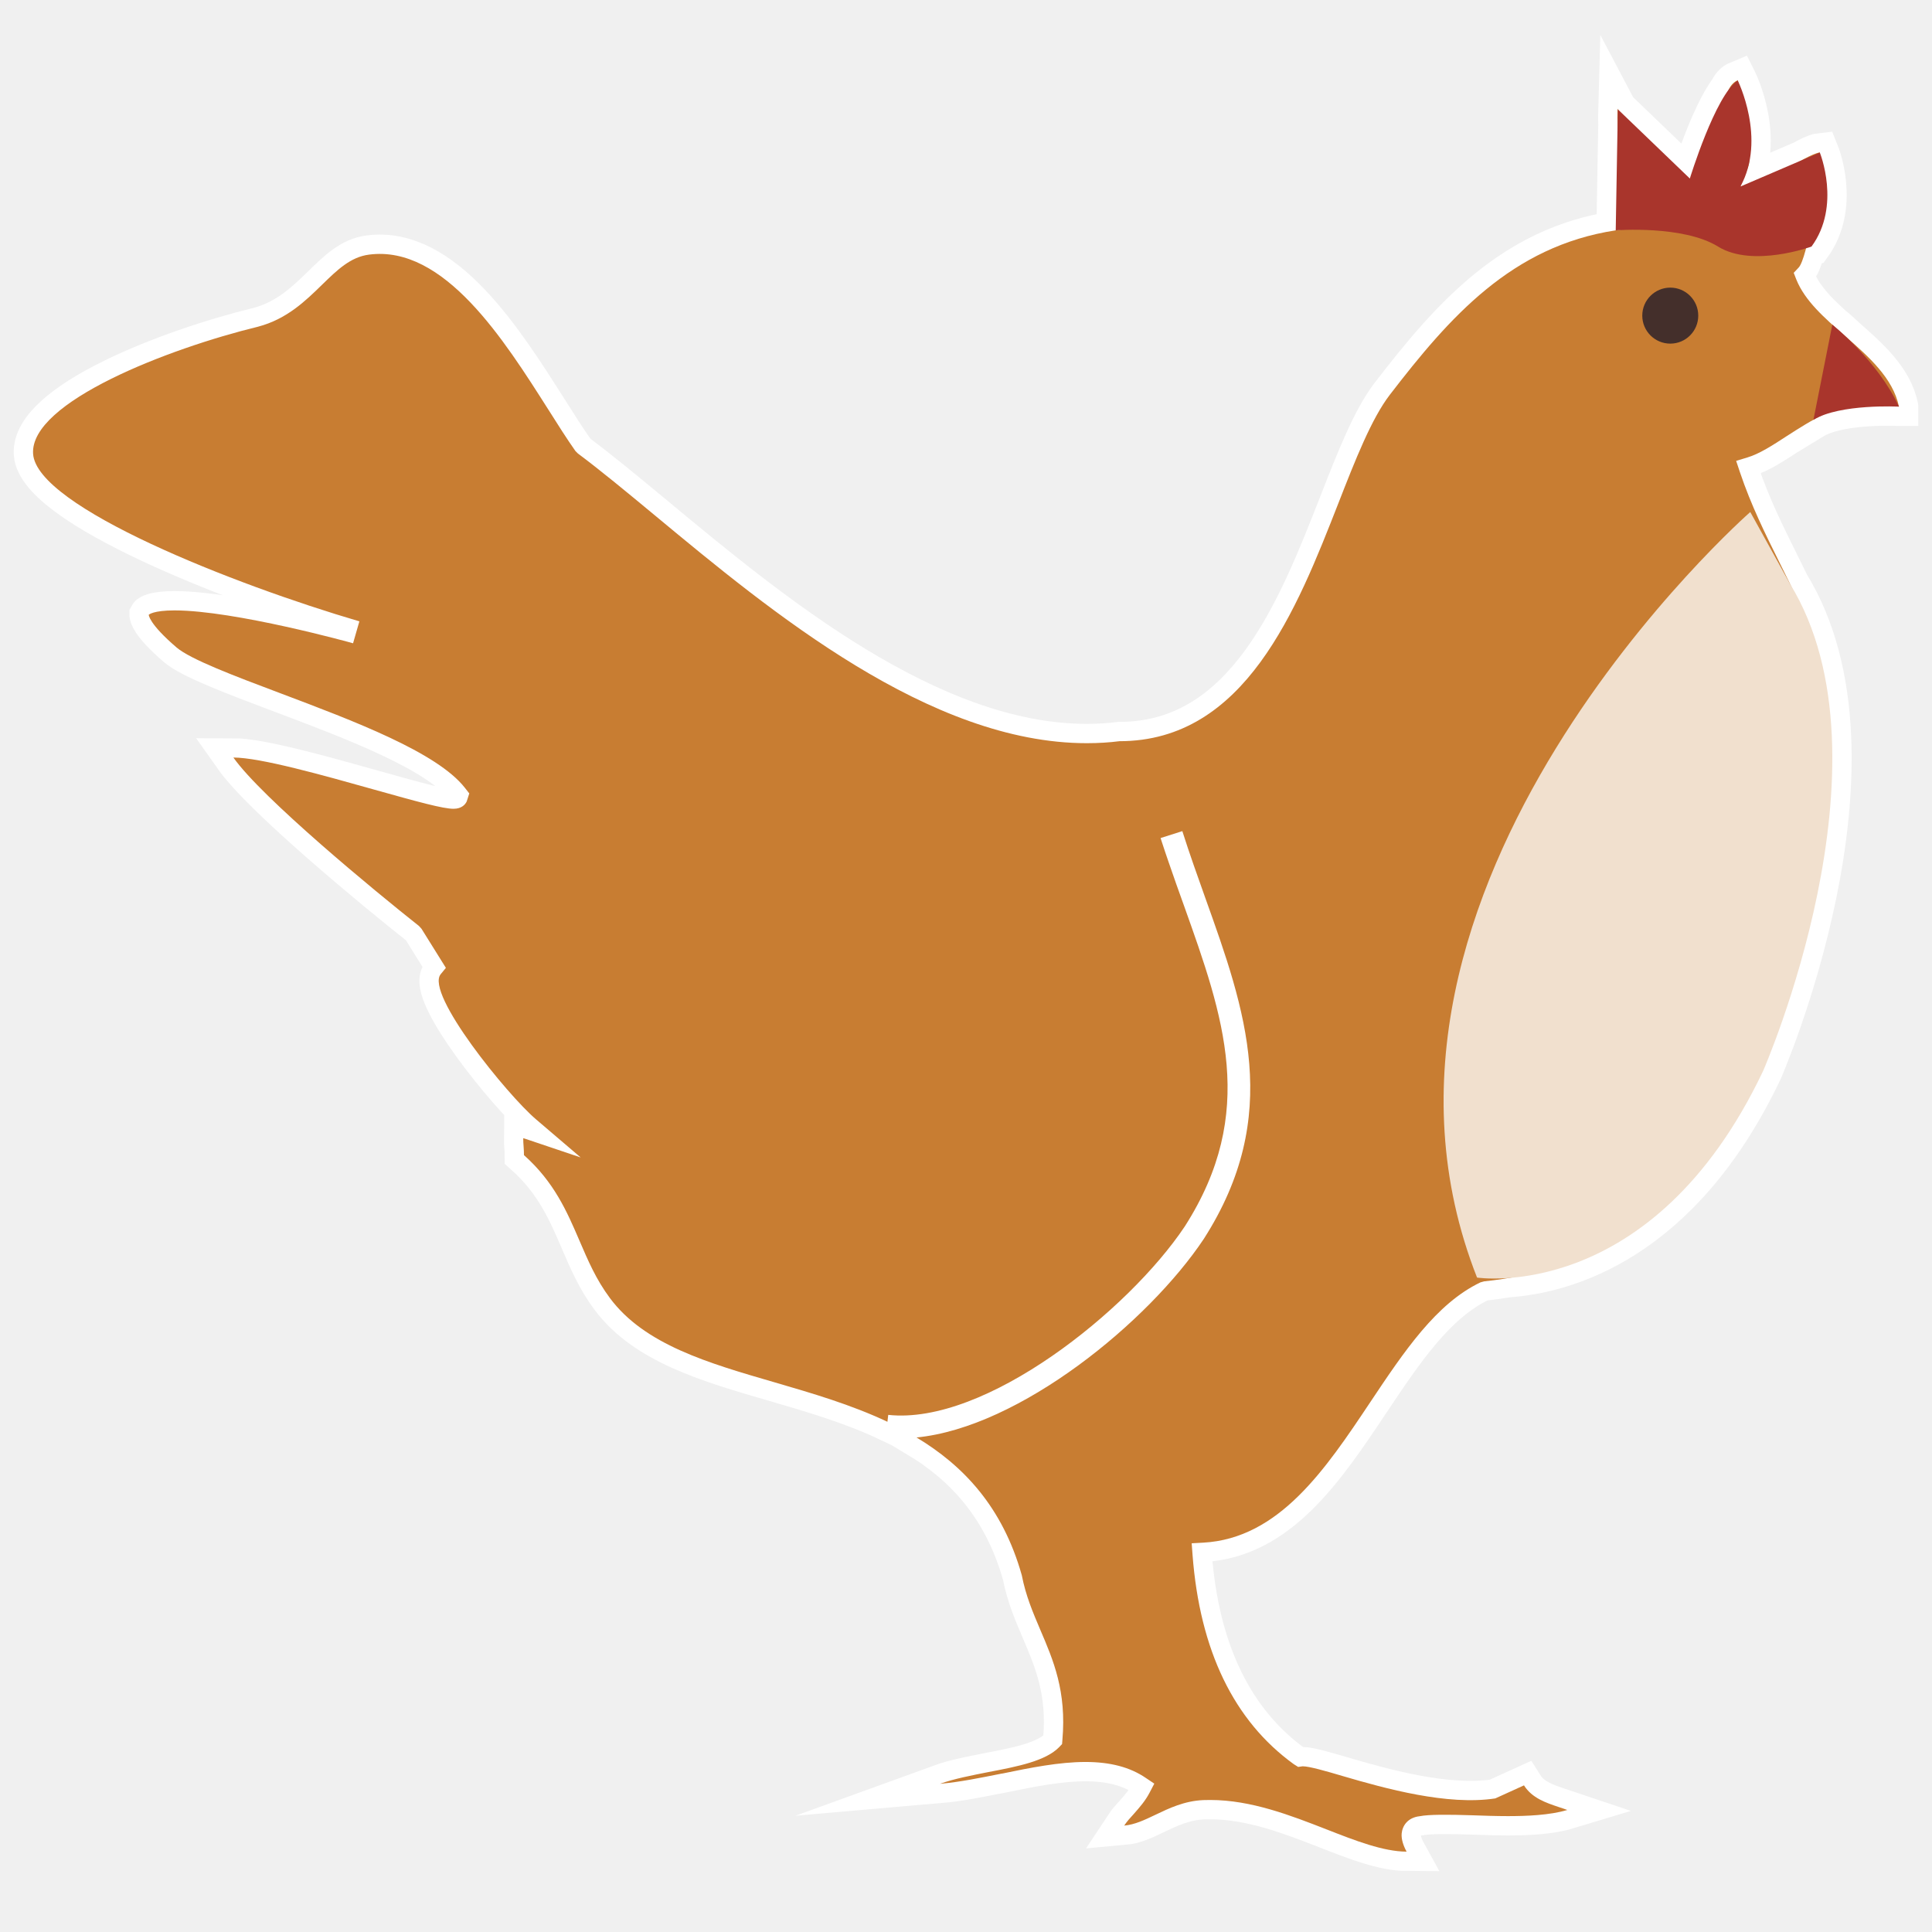
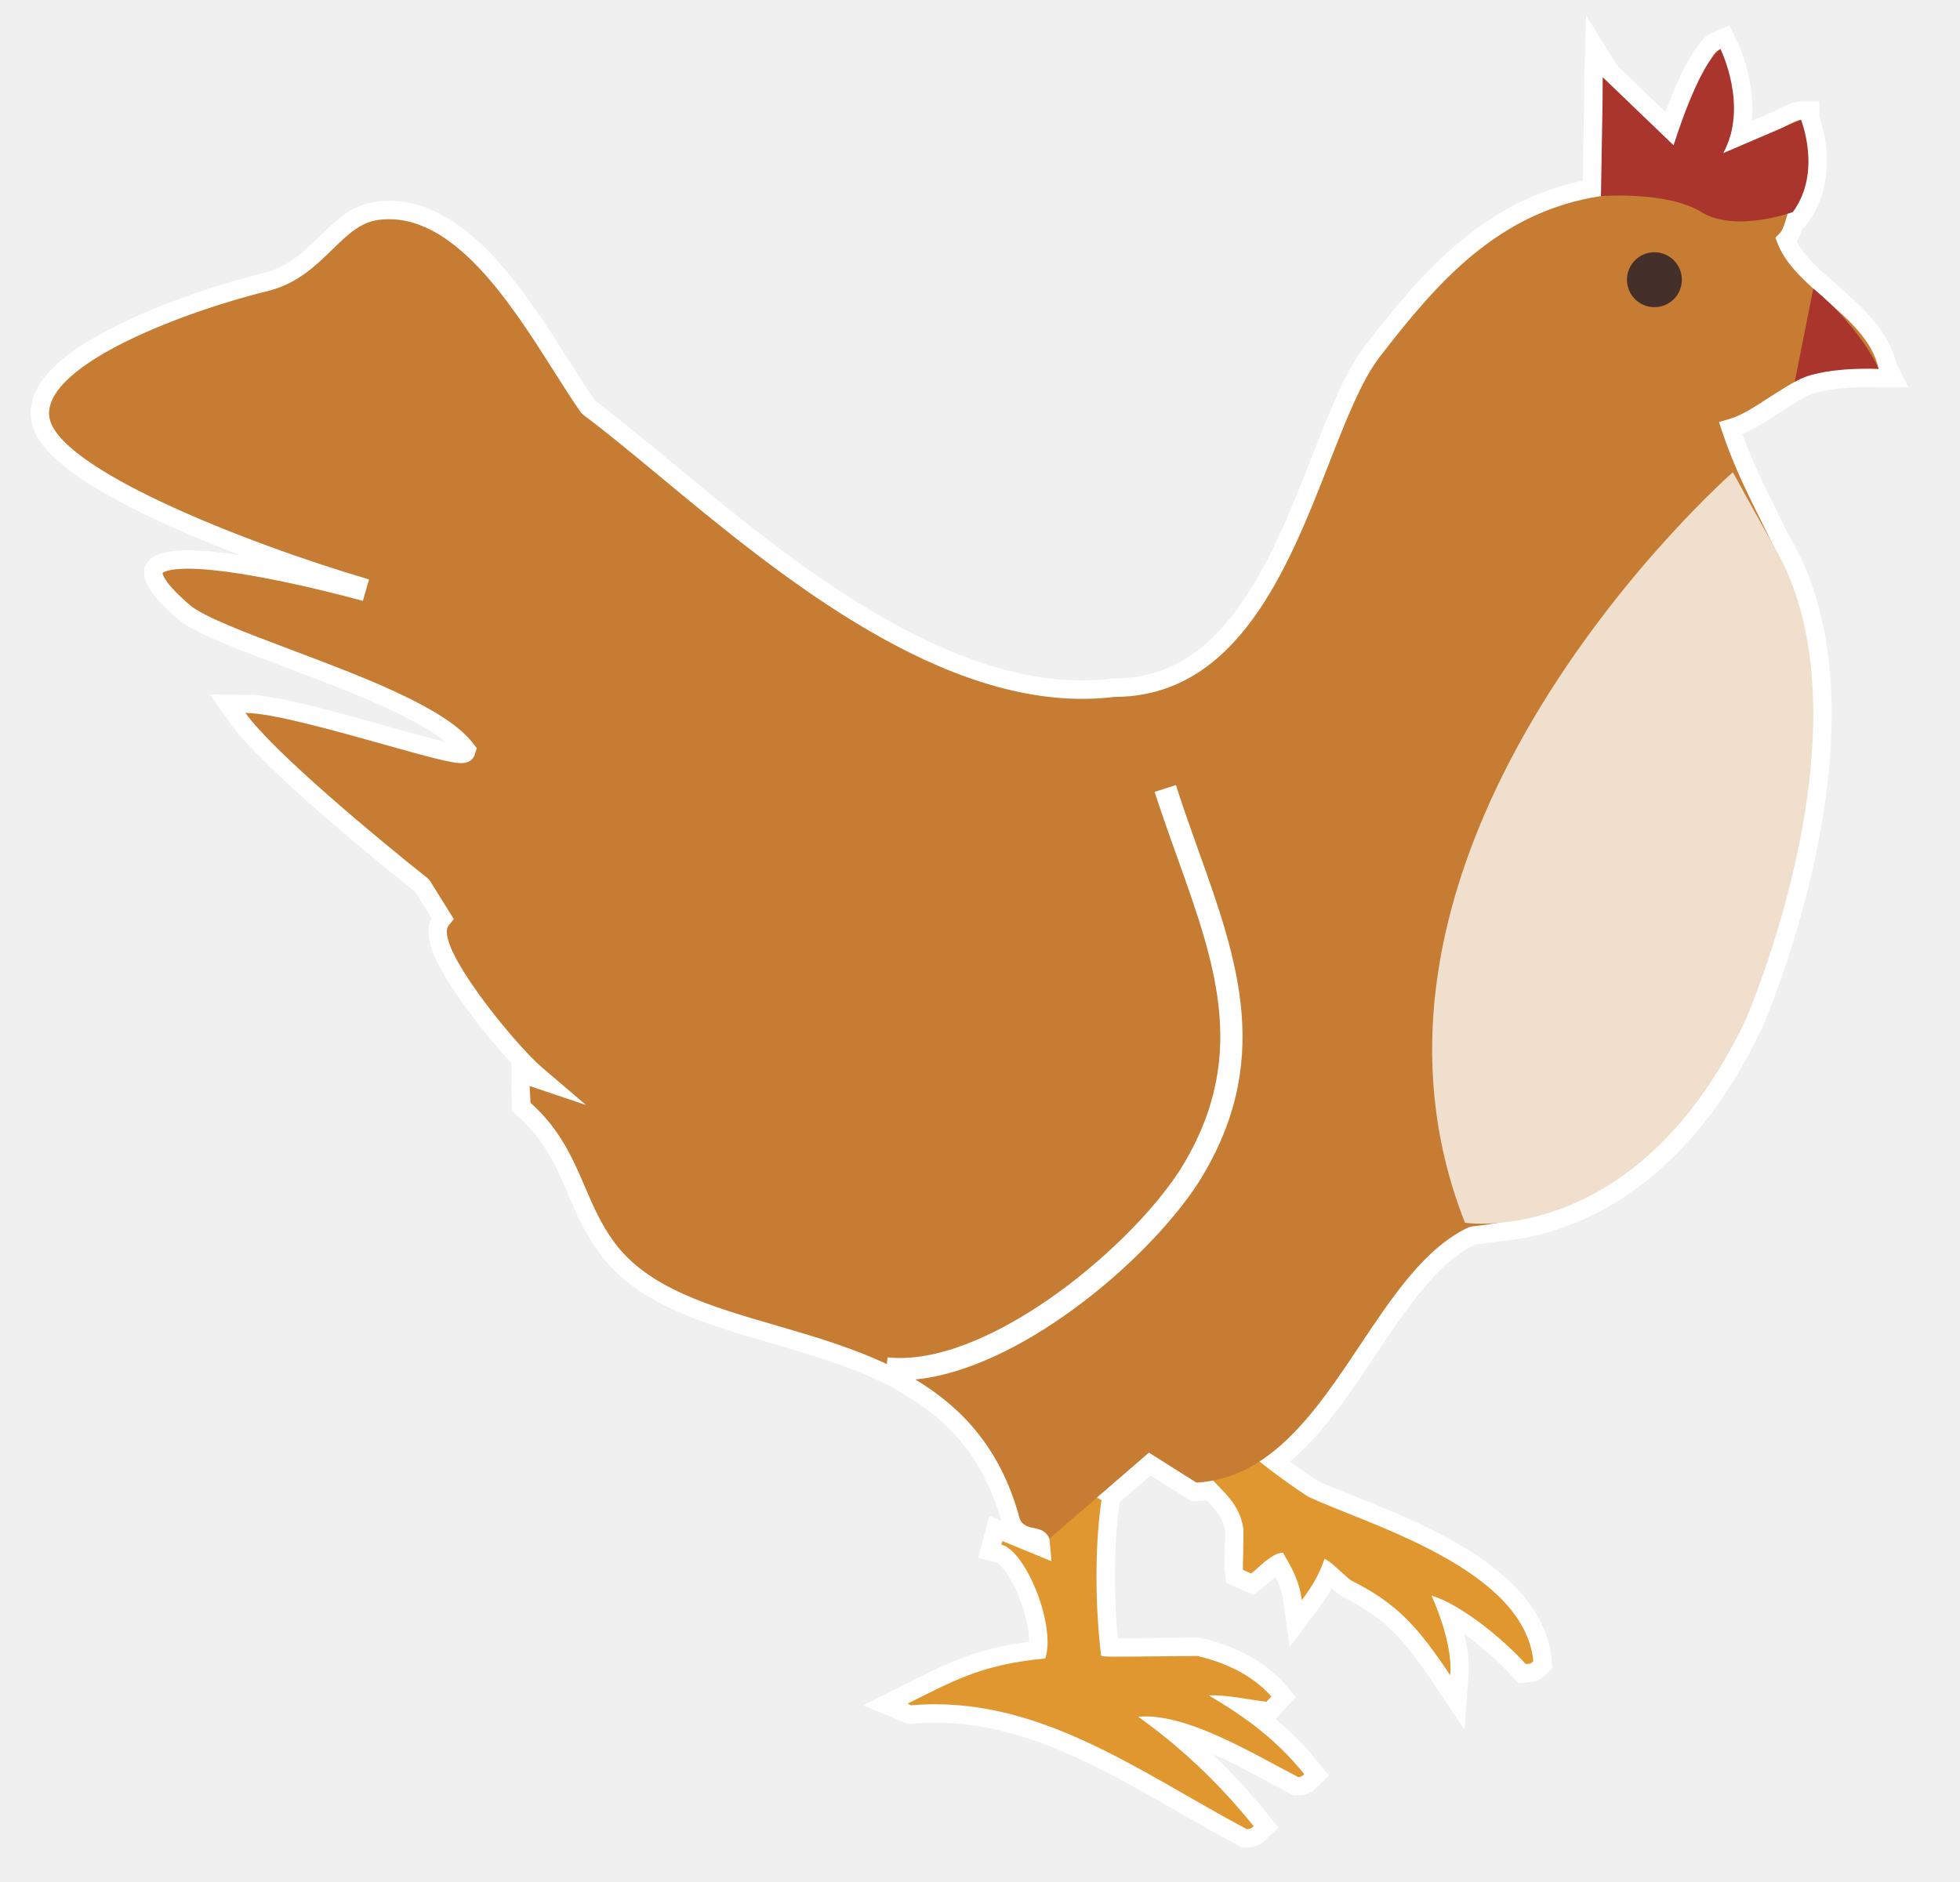
- <svg xmlns="http://www.w3.org/2000/svg" version="1.1" id="Слой_1" x="0px" y="0px" width="350px" height="350px" viewBox="0 0 350 350" enable-background="new 0 0 350 350" xml:space="preserve">
-   <g>
-     <path fill="none" stroke="#FFFFFF" stroke-width="7" stroke-miterlimit="10" d="M344.014,73.669L344.014,73.669   c0-0.001,0-0.001-0.001-0.002c-1.05-5.049-5.264-8.859-9.473-12.547c-1.533-1.457-2.598-2.303-2.598-2.303v0.001   c-2.813-2.547-5.277-5.104-6.517-8.169l-0.478-1.224l0.907-0.967c0.413-0.447,0.873-1.724,1.328-3.467   c0.626-0.191,0.987-0.323,0.987-0.323c5.436-7.401,1.501-17.045,1.501-17.045l0,0c-0.717,0.08-1.944,0.675-3.22,1.381   l-11.162,4.789l0.003-0.007c4.735-8.586-0.424-19.087-0.492-19.224c-0.001-0.002-0.001-0.005-0.002-0.007   c-0.692,0.284-1.207,0.832-1.599,1.64c-3.585,4.774-7.06,16.127-7.066,16.144h-0.001L293.09,19.805   c-0.001-0.001-0.001-0.002-0.002-0.003c-0.023-0.033-0.04-0.086-0.059-0.122c-0.025,0.85-0.021,1.861,0.008,2.992l-0.333,19.054   c0,0,0.003,0,0.004,0h-0.002c-18.853,2.873-30.116,15.742-40.931,29.8c-3.324,4.334-6.24,11.772-9.321,19.654   c-7.517,19.195-16.877,43.095-39.658,43.095c-1.758,0.231-3.829,0.36-5.914,0.36c-28.471,0-57.192-23.8-78.155-41.195   c-5.099-4.222-9.911-8.213-14.044-11.293l-0.449-0.452c-1.501-2.134-3.15-4.72-4.911-7.517   C91.377,61.681,80.49,44.345,66.858,46.126c-3.371,0.432-5.759,2.77-8.529,5.469c-2.979,2.909-6.359,6.217-11.607,7.596   C30.623,63.109,5.378,72.829,5.996,82.219c0.64,9.638,36.59,23.734,59.108,30.344l-1.144,3.975   c-0.208-0.076-21.439-5.957-32.339-5.957c-3.866,0-4.651,0.759-4.674,0.801c0,0-0.01,1.583,5.046,5.917   c2.527,2.15,10.399,5.132,18.741,8.269c13.348,5.033,28.451,10.719,33.484,17.151l0.798,1.019l-0.468,1.454   c-0.231,0.492-0.858,1.326-2.388,1.326c-1.923,0-6.481-1.263-14.37-3.473c-9.202-2.586-20.65-5.811-25.509-5.811   c5.152,7.312,25.723,24.278,33.609,30.505l0.471,0.518l4.417,7.081l-0.94,1.145c-2.869,3.516,12.138,21.933,17.234,26.267   l8.12,6.933l-10.116-3.407c-0.122-0.036-0.201-0.056-0.287-0.082c-0.007,0.462,0.03,1.101,0.069,1.547   c0.04,0.518,0.063,1.026,0.063,1.521c5.495,4.891,7.803,10.264,10.04,15.462c1.56,3.625,3.015,7.061,5.535,10.439   c6.267,8.424,17.751,11.755,29.895,15.278c6.748,1.969,13.82,4.03,20.374,7.127l0.148-1.25   c17.616,1.903,43.557-18.919,53.712-34.124c13.236-20.687,7.039-38.022-0.125-58.099c-0.93-2.582-1.87-5.211-2.78-7.876   c-0.419-1.22-0.844-2.457-1.247-3.707c-0.072-0.227-0.145-0.462-0.221-0.692l3.938-1.253c1.329,4.175,2.771,8.199,4.179,12.151   c7.233,20.218,14.064,39.315-0.297,61.733c-9.97,14.964-33.289,34.127-52.033,35.961c8.486,5.096,15.587,12.593,19.067,24.955   c0.732,3.757,2.015,6.735,3.361,9.908c2.345,5.472,4.776,11.108,3.994,19.968l-0.056,0.709l-0.514,0.544   c-2.457,2.523-7.464,3.509-12.804,4.525c-2.919,0.581-6.254,1.21-8.8,2.134c3.575-0.31,7.411-1.105,11.155-1.847   c0.056,0,0.112-0.017,0.149-0.017c5.059-1.049,10.31-2.094,15.04-2.094c4.502,0,8.081,0.937,10.957,2.902l1.524,1.023l-0.851,1.633   c-0.798,1.53-1.831,2.681-2.827,3.816c-0.666,0.725-1.283,1.402-1.778,2.154c1.923-0.172,3.691-1.019,5.709-1.983   c2.428-1.161,5.191-2.49,8.628-2.638c0.422,0,0.857-0.02,1.27-0.02c7.414,0,14.641,2.827,21.02,5.314   c5.304,2.081,10.314,4.024,14.535,4.047c-0.607-1.105-0.983-2.296-0.89-3.301c0.125-1.339,1.042-2.873,3.268-3.12   c1.633-0.33,5.247-0.31,9.519-0.169c2.065,0.073,4.265,0.152,6.451,0.152c3.305,0,7.586-0.152,10.769-1.115   c-0.501-0.168-1.026-0.37-1.573-0.534c-2.246-0.759-4.819-1.6-6.28-3.922l-5.192,2.362c-8.681,1.336-19.954-1.794-27.557-4.024   c-3.16-0.933-6.148-1.794-7.342-1.794l-0.818,0.116l-0.798-0.502c-10.861-7.86-17.019-20.627-18.335-37.92l-0.155-2.094   l2.081-0.112c13.777-0.759,22.171-13.315,30.271-25.453c6.144-9.205,11.943-17.87,19.961-21.702l0.68-0.188   c1.463-0.15,2.89-0.359,4.302-0.595c10.001-0.692,31.289-6.086,46.211-37.485c0,0,24.625-56.084,4.891-88.268l-0.007-0.012   c-0.641-1.327-1.299-2.649-1.961-3.98c-2.487-5.023-5.079-10.205-7.118-16.27l-0.673-2.022l2.032-0.62   c2.17-0.64,4.584-2.213,7.121-3.862c1.541-0.99,3.152-2.027,4.846-2.961l-0.001,0.004c0.08-0.049,0.166-0.094,0.249-0.141   c0.142-0.077,0.284-0.152,0.427-0.227c5.041-2.513,14.625-2.027,14.809-2.017c0.003,0.001,0.006,0.002,0.009,0.002   C344.015,73.67,344.015,73.67,344.014,73.669z" />
-     <g>
-       <path fill="#442F2B" d="M311.224,55.862c0,4.004-3.242,7.25-7.246,7.25c-4.001,0-7.246-3.245-7.246-7.25    c0-4.001,3.245-7.246,7.246-7.246C307.982,48.616,311.224,51.861,311.224,55.862z" />
-       <g>
-         <g>
-           <path fill="#C87D32" d="M270.89,325.798c-8.681,1.336-19.954-1.794-27.557-4.024c-3.16-0.933-6.148-1.794-7.342-1.794      l-0.818,0.116l-0.798-0.502c-10.861-7.86-17.019-20.627-18.335-37.92l-0.155-2.094l2.081-0.112      c13.777-0.759,22.171-13.315,30.271-25.453c6.144-9.205,11.943-17.87,19.961-21.702l0.68-0.188      c36.291-3.721,56.657-33.86,62.248-92.117c1.656-17.2-3.43-27.405-8.813-38.223c-2.487-5.023-5.079-10.205-7.118-16.27      l-0.673-2.022l2.032-0.62c2.17-0.64,4.584-2.213,7.121-3.862c4.436-2.85,9.433-6.105,15.406-6.105      c1.662,0,3.292,0.254,4.934,0.765c-1.079-5.198-5.512-9.084-9.842-12.873c-3.697-3.239-7.187-6.293-8.747-10.149l-0.478-1.224      l0.907-0.967c1.53-1.656,3.721-14.684,3.816-20.835c-1.267,0.142-4.126,1.88-6.042,3.031c-2.094,1.28-3.45,2.065-4.568,2.309      l-3.773,0.831l1.399-3.592c0.801-2.025-0.036-9.792-1.89-15.647c-2.075,0.851-2.583,4.02-2.82,9.716      c-0.138,3.651-0.251,6.54-1.975,8.012l-1.633,1.392l-1.059-1.359l-1.177,0.023c-3.318,0-7.794-1.422-13.045-12.537      c-0.023-0.033-0.04-0.086-0.059-0.122c-0.119,4.054,0.386,11.603,1.402,19.75l0.254,1.992l-1.979,0.304      c-18.853,2.873-30.116,15.742-40.931,29.8c-3.324,4.334-6.24,11.772-9.321,19.654c-7.517,19.195-16.877,43.095-39.658,43.095      c-1.758,0.231-3.829,0.36-5.914,0.36c-28.471,0-57.192-23.8-78.155-41.195c-5.099-4.222-9.911-8.213-14.044-11.293l-0.449-0.452      c-1.501-2.134-3.15-4.72-4.911-7.517C91.377,61.681,80.49,44.345,66.858,46.126c-3.371,0.432-5.759,2.77-8.529,5.469      c-2.979,2.909-6.359,6.217-11.607,7.596C30.623,63.109,5.378,72.829,5.996,82.219c0.64,9.638,36.59,23.734,59.108,30.344      l-1.144,3.975c-0.208-0.076-21.439-5.957-32.339-5.957c-3.866,0-4.651,0.759-4.674,0.801c0,0-0.01,1.583,5.046,5.917      c2.527,2.15,10.399,5.132,18.741,8.269c13.348,5.033,28.451,10.719,33.484,17.151l0.798,1.019l-0.468,1.454      c-0.231,0.492-0.858,1.326-2.388,1.326c-1.923,0-6.481-1.263-14.37-3.473c-9.202-2.586-20.65-5.811-25.509-5.811l0,0      c5.152,7.312,25.723,24.278,33.609,30.505l0.471,0.518l4.417,7.081l-0.94,1.145c-2.869,3.516,12.138,21.933,17.234,26.267      l8.12,6.933l-10.116-3.407c-0.122-0.036-0.201-0.056-0.287-0.082c-0.007,0.462,0.03,1.101,0.069,1.547      c0.04,0.518,0.063,1.026,0.063,1.521c5.495,4.891,7.803,10.264,10.04,15.462c1.56,3.625,3.015,7.061,5.535,10.439      c6.267,8.424,17.751,11.755,29.895,15.278c6.748,1.969,13.82,4.03,20.374,7.127l0.148-1.25      c17.616,1.903,43.557-18.919,53.712-34.124c13.236-20.687,7.039-38.022-0.125-58.099c-0.93-2.582-1.87-5.211-2.78-7.876      c-0.419-1.22-0.844-2.457-1.247-3.707c-0.072-0.227-0.145-0.462-0.221-0.692l3.938-1.253c1.329,4.175,2.771,8.199,4.179,12.151      c7.233,20.218,14.064,39.315-0.297,61.733c-9.97,14.964-33.289,34.127-52.033,35.961c8.486,5.096,15.587,12.593,19.067,24.955      c0.732,3.757,2.015,6.735,3.361,9.908c2.345,5.472,4.776,11.108,3.994,19.968l-0.056,0.709l-0.514,0.544      c-2.457,2.523-7.464,3.509-12.804,4.525c-2.919,0.581-6.254,1.21-8.8,2.134c3.575-0.31,7.411-1.105,11.155-1.847      c0.056,0,0.112-0.017,0.149-0.017c5.059-1.049,10.31-2.094,15.04-2.094c4.502,0,8.081,0.937,10.957,2.902l1.524,1.023      l-0.851,1.633c-0.798,1.53-1.831,2.681-2.827,3.816c-0.666,0.725-1.283,1.402-1.778,2.154c1.923-0.172,3.691-1.019,5.709-1.983      c2.428-1.161,5.191-2.49,8.628-2.638c0.422,0,0.857-0.02,1.27-0.02c7.414,0,14.641,2.827,21.02,5.314      c5.304,2.081,10.314,4.024,14.535,4.047c-0.607-1.105-0.983-2.296-0.89-3.301c0.125-1.339,1.042-2.873,3.268-3.12      c1.633-0.33,5.247-0.31,9.519-0.169c2.065,0.073,4.265,0.152,6.451,0.152c3.305,0,7.586-0.152,10.769-1.115      c-0.501-0.168-1.026-0.37-1.573-0.534c-2.246-0.759-4.819-1.6-6.28-3.922 M302.589,62.251c-2.807,0-5.076-2.276-5.076-5.073      c0-2.804,2.279-5.073,5.076-5.073s5.066,2.269,5.066,5.073C307.655,59.975,305.399,62.251,302.589,62.251z" />
-         </g>
-       </g>
-       <path fill="#F1E0CE" d="M317.078,92.756c0,0-77.374,67.878-49.497,138.688c0,0,31.693,4.931,51.809-37.399    c0,0,24.625-56.084,4.891-88.268L317.078,92.756z" />
-       <path fill="#A9352C" d="M292.704,41.726l0.383-21.923l13.045,12.537c0,0,4.591-15.007,8.664-17.784c0,0,5.264,10.594,0.491,19.238    l14.384-6.171c0,0,3.935,9.644-1.501,17.045c0,0-10.627,3.895-16.93,0C304.937,40.766,292.704,41.726,292.704,41.726z" />
-       <path fill="#A9352C" d="M328.52,76.054l3.423-17.237c0,0,8.219,6.501,12.072,14.852C344.015,73.669,333.365,73.096,328.52,76.054z    " />
-     </g>
+ <svg xmlns="http://www.w3.org/2000/svg" version="1.1" baseProfile="basic" id="Слой_1" x="0px" y="0px" width="319.5px" height="306.833px" viewBox="0 0 319.5 306.833" xml:space="preserve">
+   <path fill="#A9352D" stroke="#FFFFFF" stroke-width="6" stroke-miterlimit="10" d="M306.239,60.158l0.002,0  c-0.001-0.003-0.003-0.005-0.004-0.008c-0.93-4.438-4.629-7.791-8.326-11.034c-1.372-1.306-2.328-2.065-2.328-2.065l-0.001,0.003  c-2.483-2.247-4.655-4.505-5.749-7.207l-0.42-1.08l0.802-0.854c0.364-0.394,0.77-1.521,1.171-3.058  c0.551-0.168,0.872-0.285,0.872-0.285c4.784-6.522,1.33-15.015,1.32-15.039c0-0.001,0-0.001,0-0.002c0,0-0.001,0-0.001,0l0,0  l-0.001,0c-0.629,0.07-1.708,0.593-2.831,1.215l-9.853,4.229l0.004-0.011c0.595-1.08,0.998-2.195,1.276-3.313  c0.045-0.145,0.083-0.314,0.114-0.506c1.395-6.568-1.793-13.071-1.825-13.137c-0.001-0.003-0.002-0.006-0.003-0.008  c-0.582,0.238-1.012,0.708-1.351,1.366c-3.163,4.137-6.244,14.17-6.291,14.321l-0.003,0c-0.003,0-0.006,0-0.009,0l-11.5-11.054  c-0.001-0.001-0.001-0.003-0.002-0.004c-0.019-0.032-0.032-0.078-0.052-0.11c-0.022,0.75-0.018,1.642,0.008,2.639l-0.292,16.812  l-0.001,0c-16.632,2.535-26.57,13.89-36.115,26.292c-2.929,3.828-5.503,10.385-8.225,17.343  c-6.628,16.935-14.886,38.022-34.99,38.022c-1.545,0.2-3.375,0.317-5.218,0.317c-25.115,0-50.457-20.996-68.951-36.348  c-4.501-3.725-8.743-7.242-12.39-9.965l-0.401-0.394c-1.319-1.882-2.774-4.164-4.332-6.635c-7.01-11.025-16.612-26.318-28.64-24.747  c-2.975,0.382-5.083,2.444-7.527,4.824c-2.632,2.567-5.613,5.484-10.243,6.699C29.737,50.84,7.46,59.414,8.01,67.698  c0.563,8.503,32.28,20.945,52.145,26.771l-1.009,3.511c-0.181-0.071-18.914-5.257-28.53-5.257c-3.414,0-4.106,0.673-4.126,0.705  c0,0-0.006,1.397,4.455,5.225c2.224,1.895,9.169,4.526,16.535,7.294c11.775,4.436,25.103,9.454,29.538,15.131l0.705,0.899  l-0.414,1.28c-0.2,0.433-0.757,1.17-2.102,1.17c-1.701,0-5.723-1.112-12.681-3.065c-8.122-2.276-18.222-5.121-22.51-5.121  c4.546,6.447,22.697,21.417,29.655,26.913l0.414,0.453l3.899,6.253l-0.828,1.009c-2.535,3.097,10.708,19.347,15.202,23.176  l7.165,6.117l-8.924-3.007c-0.11-0.032-0.181-0.052-0.252-0.071c-0.006,0.407,0.026,0.97,0.058,1.364  c0.039,0.453,0.058,0.905,0.058,1.339c4.843,4.32,6.88,9.059,8.859,13.644c1.371,3.194,2.658,6.227,4.882,9.208  c5.529,7.436,15.662,10.372,26.376,13.482c5.949,1.733,12.189,3.557,17.977,6.285l0.129-1.099  c15.539,1.675,38.43-16.696,47.386-30.108c11.678-18.255,6.214-33.548-0.11-51.259c-0.821-2.283-1.649-4.598-2.451-6.951  c-0.369-1.08-0.744-2.166-1.099-3.272c-0.065-0.2-0.129-0.407-0.194-0.608l3.472-1.106c1.17,3.679,2.444,7.229,3.686,10.721  c6.382,17.834,12.409,34.686-0.259,54.466c-8.801,13.198-29.37,30.108-45.911,31.724c7.488,4.501,13.754,11.109,16.826,22.018  c0.65,3.319,3.851,1.139,5.035,3.939l0.001-0.001c0.096,1.001,0.202,2.157,0.341,3.68c-2.683-1.086-5.328-2.211-8.005-3.291  c-0.039,0.169-0.104,0.337-0.175,0.576c3.971,0.983,8.93,13.133,7.165,18.565c-10.184,0.983-14.491,3.389-22.438,7.359  c0.175,0.071,0.343,0.175,0.582,0.278c20.53-1.765,37.059,10.786,54.673,20.188c0.472,0,0.744-0.065,1.151-0.473  c-5.768-7.159-11.911-12.894-18.83-17.854c7.837-0.712,18.901,6.143,26.098,9.848c0.265,0,0.576-0.072,0.983-0.479  c-4.681-5.807-9.913-9.505-15.545-12.829c2.748-0.168,6.207,0.647,9.363,1.022c0.239-0.272,0.543-0.55,0.815-0.854  c-3.22-3.699-8.076-5.697-12.079-6.615c-15.409,0.168-15.409,0.168-15.681-0.071c-0.951-7.947-1.048-17.401,0.006-24.902  l0.052-0.336l0.013-0.103c-0.229-0.13-0.491-0.269-0.748-0.406l8.476-7.334l7.74,4.889c0.938-0.051,1.845-0.172,2.729-0.342  c2.055,2.25,4.387,4.028,4.947,7.972c0,4.442-0.168,5.768-0.065,6.615c0.407,0.168,0.879,0.375,1.326,0.576  c1.319-1.015,3.388-3.388,5.186-3.388c1.229,2.205,2.58,4.21,3.059,7.734c1.727-2.309,2.884-4.274,3.699-6.751  c1.151,0.472,2.819,2.405,4.378,3.563c7.637,3.802,10.993,7.773,16.121,15.442c0.336-4.313-1.558-9.674-3.052-12.997  c4.617,1.358,11.504,6.887,15.371,11.167c0.815-0.071,0.815-0.071,1.222-0.479c-1.494-15.202-27.385-22.4-36.755-26.842  c-2.885-1.909-5.478-3.793-7.887-5.707c6.549-4.225,11.549-11.706,16.427-19.021c5.425-8.115,10.54-15.765,17.614-19.147  l0.601-0.162c1.29-0.132,2.548-0.317,3.792-0.525c8.822-0.61,27.607-5.366,40.775-33.074c0,0,21.716-49.457,4.325-77.854  c-0.571-1.182-1.156-2.359-1.746-3.545c-2.199-4.429-4.481-9.008-6.285-14.355l-0.595-1.785l1.798-0.543  c1.914-0.569,4.042-1.953,6.279-3.408c1.367-0.877,2.795-1.796,4.296-2.623C296.863,59.653,306.214,60.157,306.239,60.158  C306.239,60.158,306.239,60.158,306.239,60.158L306.239,60.158z" />
+   <g id="cccc">
+     <path fill="#E1972F" d="M201.194,234.848c-1.707,1.403-3.641,3.453-4.798,5.005h0.097l0.013,0.019   c2.237,3.11,5.516,4.708,6.195,9.486c0,4.442-0.168,5.768-0.065,6.615c0.407,0.168,0.879,0.375,1.326,0.576   c1.319-1.015,3.388-3.388,5.186-3.388c1.229,2.205,2.58,4.21,3.059,7.734c1.727-2.309,2.884-4.274,3.699-6.751   c1.151,0.472,2.819,2.405,4.378,3.563c7.637,3.802,10.993,7.773,16.121,15.442c0.336-4.313-1.558-9.674-3.052-12.997   c4.617,1.358,11.504,6.887,15.371,11.167c0.815-0.071,0.815-0.071,1.222-0.479c-1.494-15.202-27.385-22.4-36.755-26.842   C208.598,240.958,204.744,237.984,201.194,234.848z" />
+     <path fill="#E1972F" d="M203.211,298.225c-17.614-9.402-34.143-21.953-54.673-20.188c-0.239-0.103-0.407-0.207-0.582-0.278   c7.947-3.97,12.254-6.376,22.438-7.359c1.765-5.432-3.194-17.582-7.165-18.565c0.071-0.239,0.136-0.407,0.175-0.576   c2.677,1.08,5.322,2.205,8.005,3.291c-0.563-6.156-0.576-6.344-1.63-14.368l-0.019-0.168c2.451,0.951,7.145,3.065,9.797,4.565   l-0.013,0.103l-0.052,0.336c-1.054,7.501-0.957,16.955-0.006,24.902c0.272,0.239,0.272,0.239,15.681,0.071   c4.003,0.918,8.859,2.916,12.079,6.615c-0.272,0.304-0.576,0.582-0.815,0.854c-3.156-0.375-6.615-1.19-9.363-1.022   c5.632,3.324,10.864,7.022,15.545,12.829c-0.407,0.407-0.718,0.479-0.983,0.479c-7.197-3.705-18.261-10.56-26.098-9.848   c6.919,4.96,13.062,10.695,18.83,17.854C203.955,298.16,203.683,298.225,203.211,298.225L203.211,298.225z" />
+     <path fill="#442F2B" d="M277.303,44.445c0,3.531-2.858,6.395-6.389,6.395s-6.395-2.865-6.395-6.395   c0-3.531,2.865-6.395,6.395-6.395C274.445,38.049,277.303,40.914,277.303,44.445z" />
+     <path fill="#C67C32" d="M171.067,250.871l16.218-14.032l7.74,4.889c12.157-0.666,19.561-11.743,26.706-22.458   c5.425-8.115,10.54-15.765,17.614-19.147l0.601-0.162c32.015-3.285,49.985-29.875,54.919-81.276   c1.461-15.177-3.026-24.178-7.773-33.722c-2.199-4.429-4.481-9.008-6.285-14.355l-0.595-1.785l1.798-0.543   c1.914-0.569,4.042-1.953,6.279-3.408c3.919-2.515,8.322-5.387,13.592-5.387c1.468,0,2.91,0.22,4.358,0.673   c-0.957-4.585-4.869-8.012-8.684-11.355c-3.266-2.858-6.344-5.555-7.721-8.956l-0.42-1.08l0.802-0.854   c1.351-1.461,3.278-12.959,3.363-18.384c-1.112,0.123-3.634,1.655-5.328,2.677c-1.849,1.125-3.046,1.817-4.029,2.037l-3.33,0.731   l1.235-3.169c0.705-1.785-0.032-8.639-1.668-13.806c-1.83,0.75-2.276,3.544-2.49,8.574c-0.123,3.22-0.22,5.768-1.739,7.068   l-1.442,1.229l-0.938-1.203l-1.035,0.019c-2.929,0-6.88-1.254-11.51-11.058c-0.019-0.032-0.032-0.078-0.052-0.11   c-0.103,3.576,0.343,10.236,1.235,17.427l0.226,1.759l-1.746,0.265c-16.632,2.535-26.57,13.89-36.115,26.292   c-2.929,3.828-5.503,10.385-8.225,17.343c-6.628,16.935-14.886,38.022-34.99,38.022c-1.545,0.2-3.375,0.317-5.218,0.317   c-25.115,0-50.457-20.996-68.951-36.348c-4.501-3.725-8.743-7.242-12.39-9.965l-0.401-0.394c-1.319-1.882-2.774-4.164-4.332-6.635   c-7.01-11.025-16.612-26.318-28.64-24.747c-2.975,0.382-5.083,2.444-7.527,4.824c-2.632,2.567-5.613,5.484-10.243,6.699   C29.737,50.84,7.46,59.414,8.01,67.698c0.563,8.503,32.28,20.945,52.145,26.771l-1.009,3.511   c-0.181-0.071-18.914-5.257-28.53-5.257c-3.414,0-4.106,0.673-4.126,0.705c0,0-0.006,1.397,4.455,5.225   c2.224,1.895,9.169,4.526,16.535,7.294c11.775,4.436,25.103,9.454,29.538,15.131l0.705,0.899l-0.414,1.28   c-0.2,0.433-0.757,1.17-2.102,1.17c-1.701,0-5.723-1.112-12.681-3.065c-8.122-2.276-18.222-5.121-22.51-5.121l0,0   c4.546,6.447,22.697,21.417,29.655,26.913l0.414,0.453l3.899,6.253l-0.828,1.009c-2.535,3.097,10.708,19.347,15.202,23.176   l7.165,6.117l-8.924-3.007c-0.11-0.032-0.181-0.052-0.252-0.071c-0.006,0.407,0.026,0.97,0.058,1.364   c0.039,0.453,0.058,0.905,0.058,1.339c4.843,4.32,6.88,9.059,8.859,13.644c1.371,3.194,2.658,6.227,4.882,9.208   c5.529,7.436,15.662,10.372,26.376,13.482c5.949,1.733,12.189,3.557,17.977,6.285l0.129-1.099   c15.539,1.675,38.43-16.696,47.386-30.108c11.678-18.255,6.214-33.548-0.11-51.259c-0.821-2.283-1.649-4.598-2.451-6.951   c-0.369-1.08-0.744-2.166-1.099-3.272c-0.065-0.2-0.129-0.407-0.194-0.608l3.472-1.106c1.17,3.679,2.444,7.229,3.686,10.721   c6.382,17.834,12.409,34.686-0.259,54.466c-8.801,13.198-29.37,30.108-45.911,31.724c7.488,4.501,13.754,11.109,16.826,22.018   C166.682,250.251,169.883,248.071,171.067,250.871z M269.686,50.083c-2.477,0-4.475-2.011-4.475-4.475   c0-2.477,2.011-4.481,4.475-4.481c2.47,0,4.475,2.005,4.475,4.481C274.16,48.072,272.169,50.083,269.686,50.083z" />
+     <path fill="#F0DFCD" d="M282.47,76.996c0,0-68.266,59.885-43.668,122.364c0,0,27.961,4.352,45.711-32.998   c0,0,21.727-49.481,4.313-77.875L282.47,76.996z" />
+     <path fill="#A9352D" d="M260.969,31.971l0.336-19.341l11.51,11.064c0,0,4.048-13.243,7.643-15.694c0,0,4.643,9.35,0.433,16.974   l12.687-5.445c0,0,3.472,8.51-1.319,15.041c0,0-9.376,3.434-14.937,0C271.761,31.124,260.969,31.971,260.969,31.971z" />
+     <path fill="#A9352D" d="M292.564,62.26l3.02-15.209c0,0,7.255,5.736,10.657,13.107C306.24,60.158,296.838,59.647,292.564,62.26z" />
  </g>
</svg>
